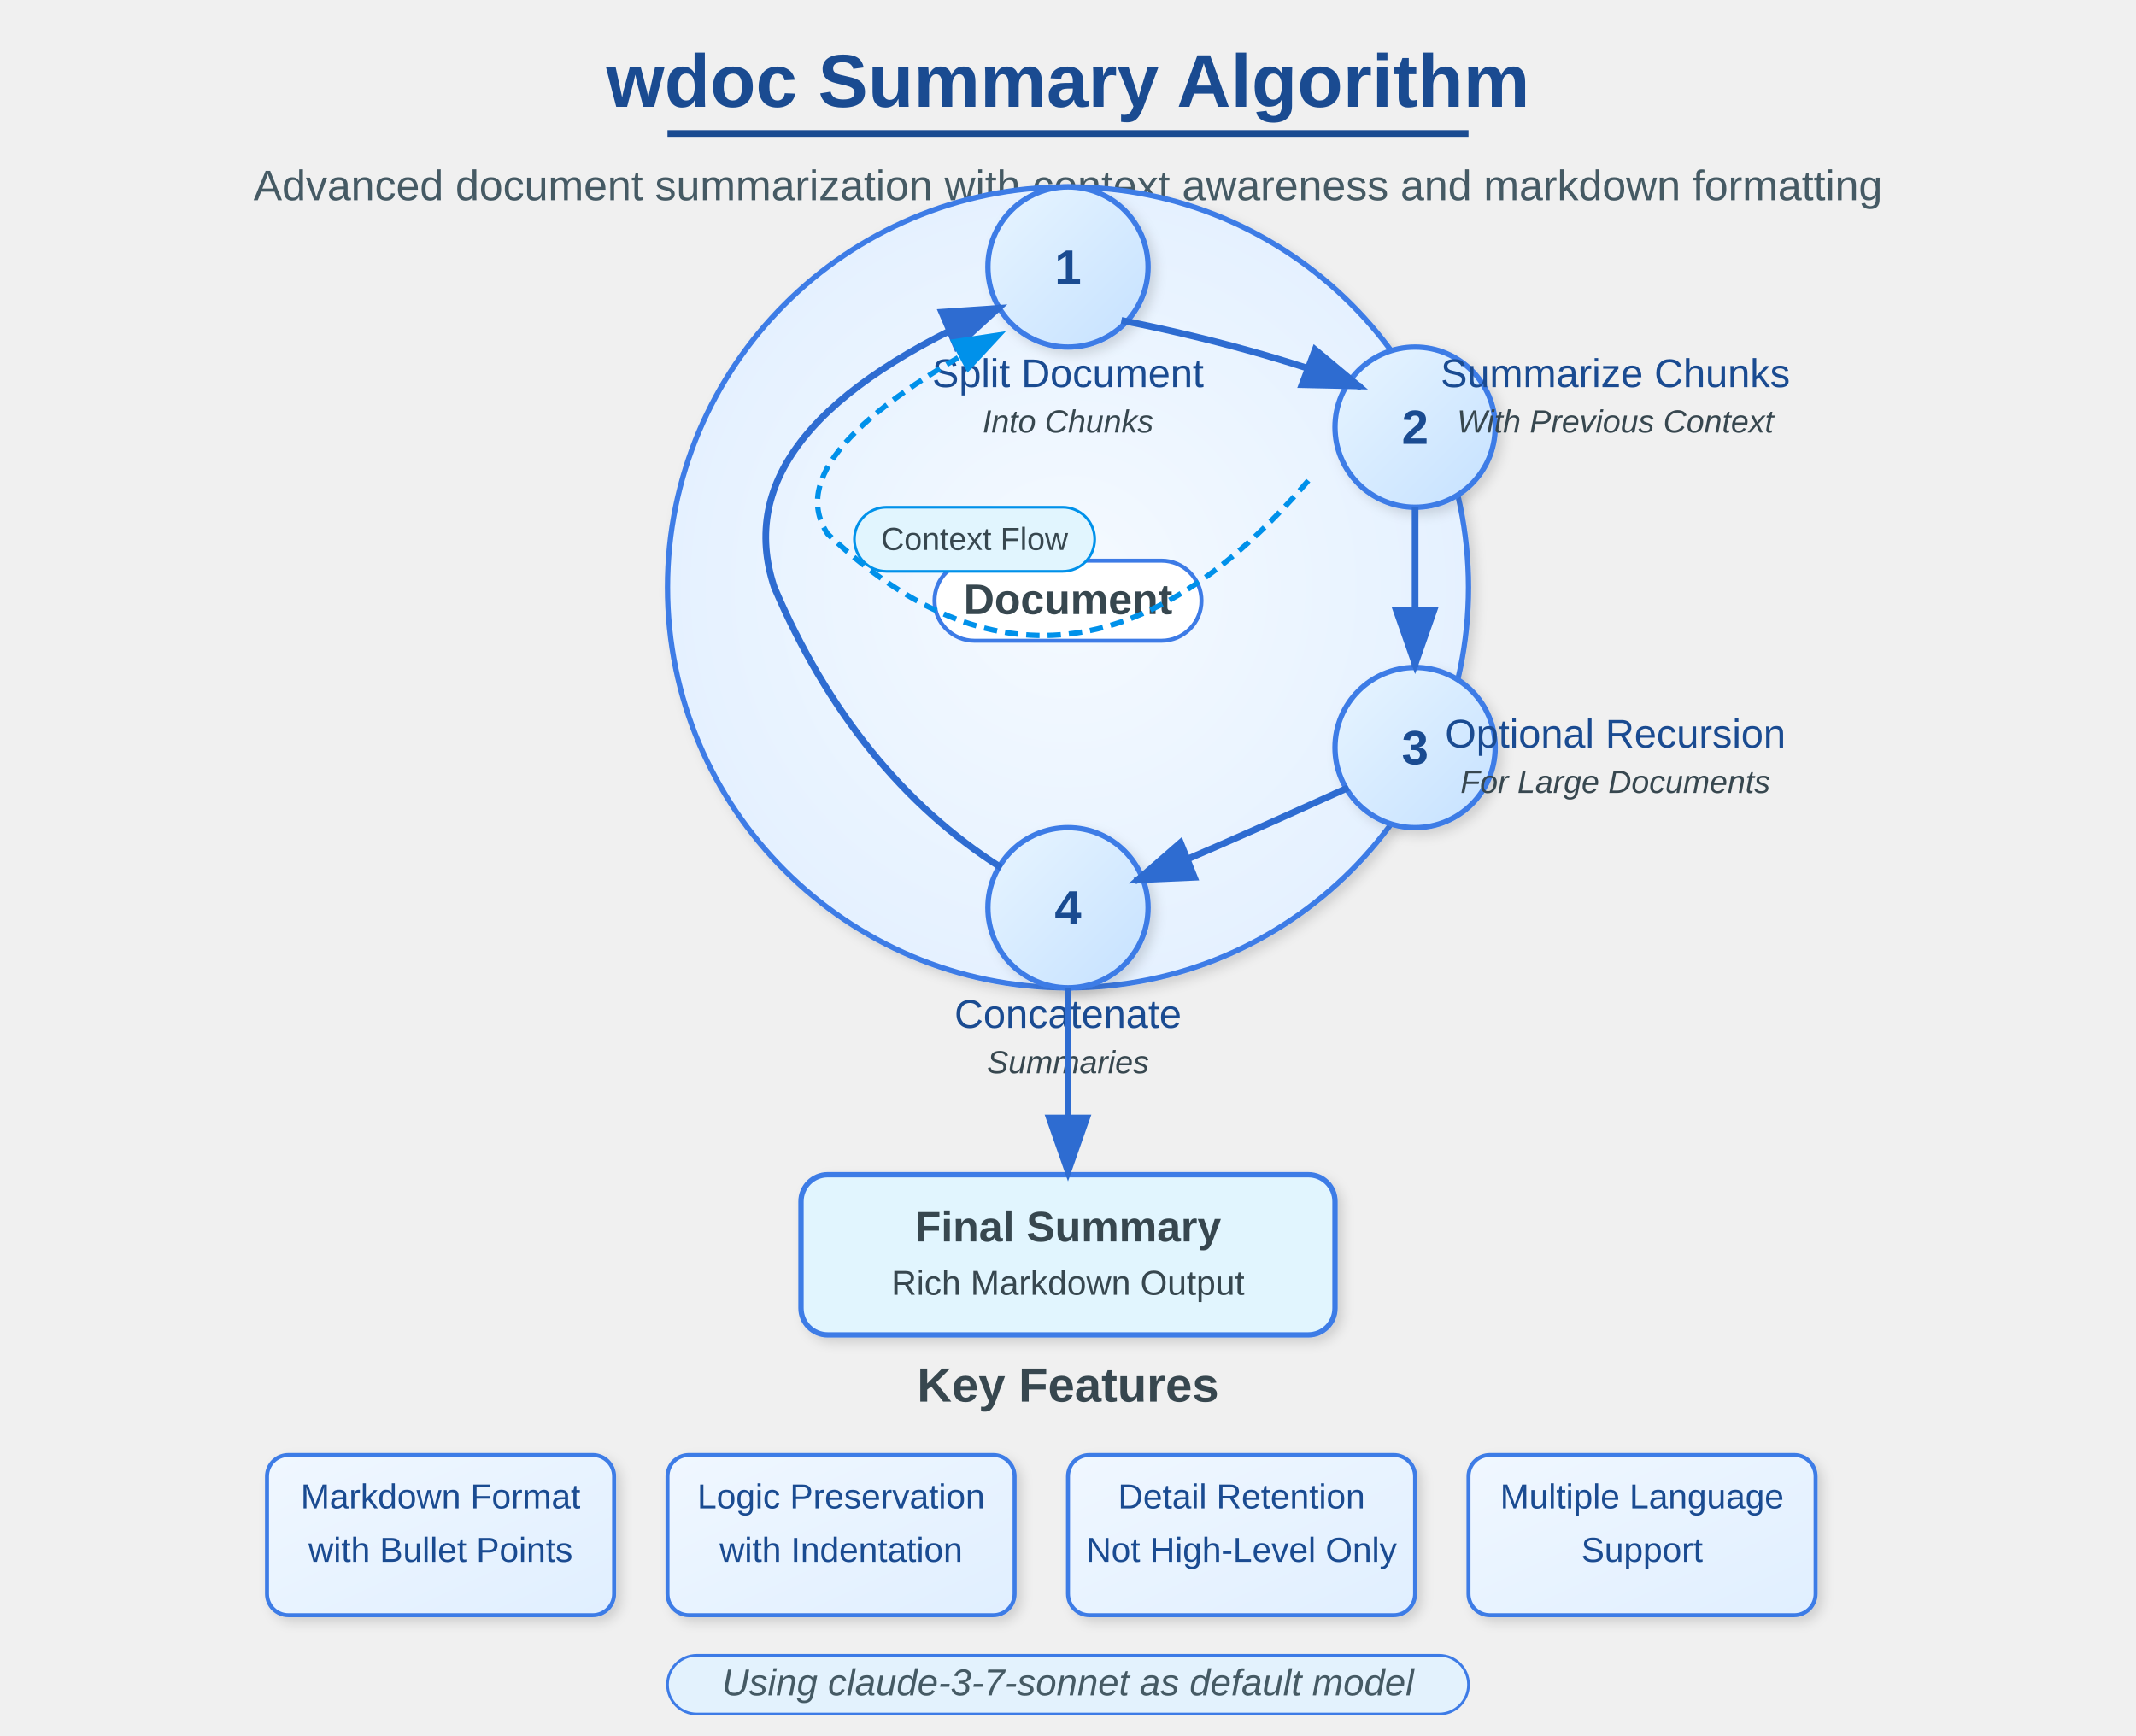
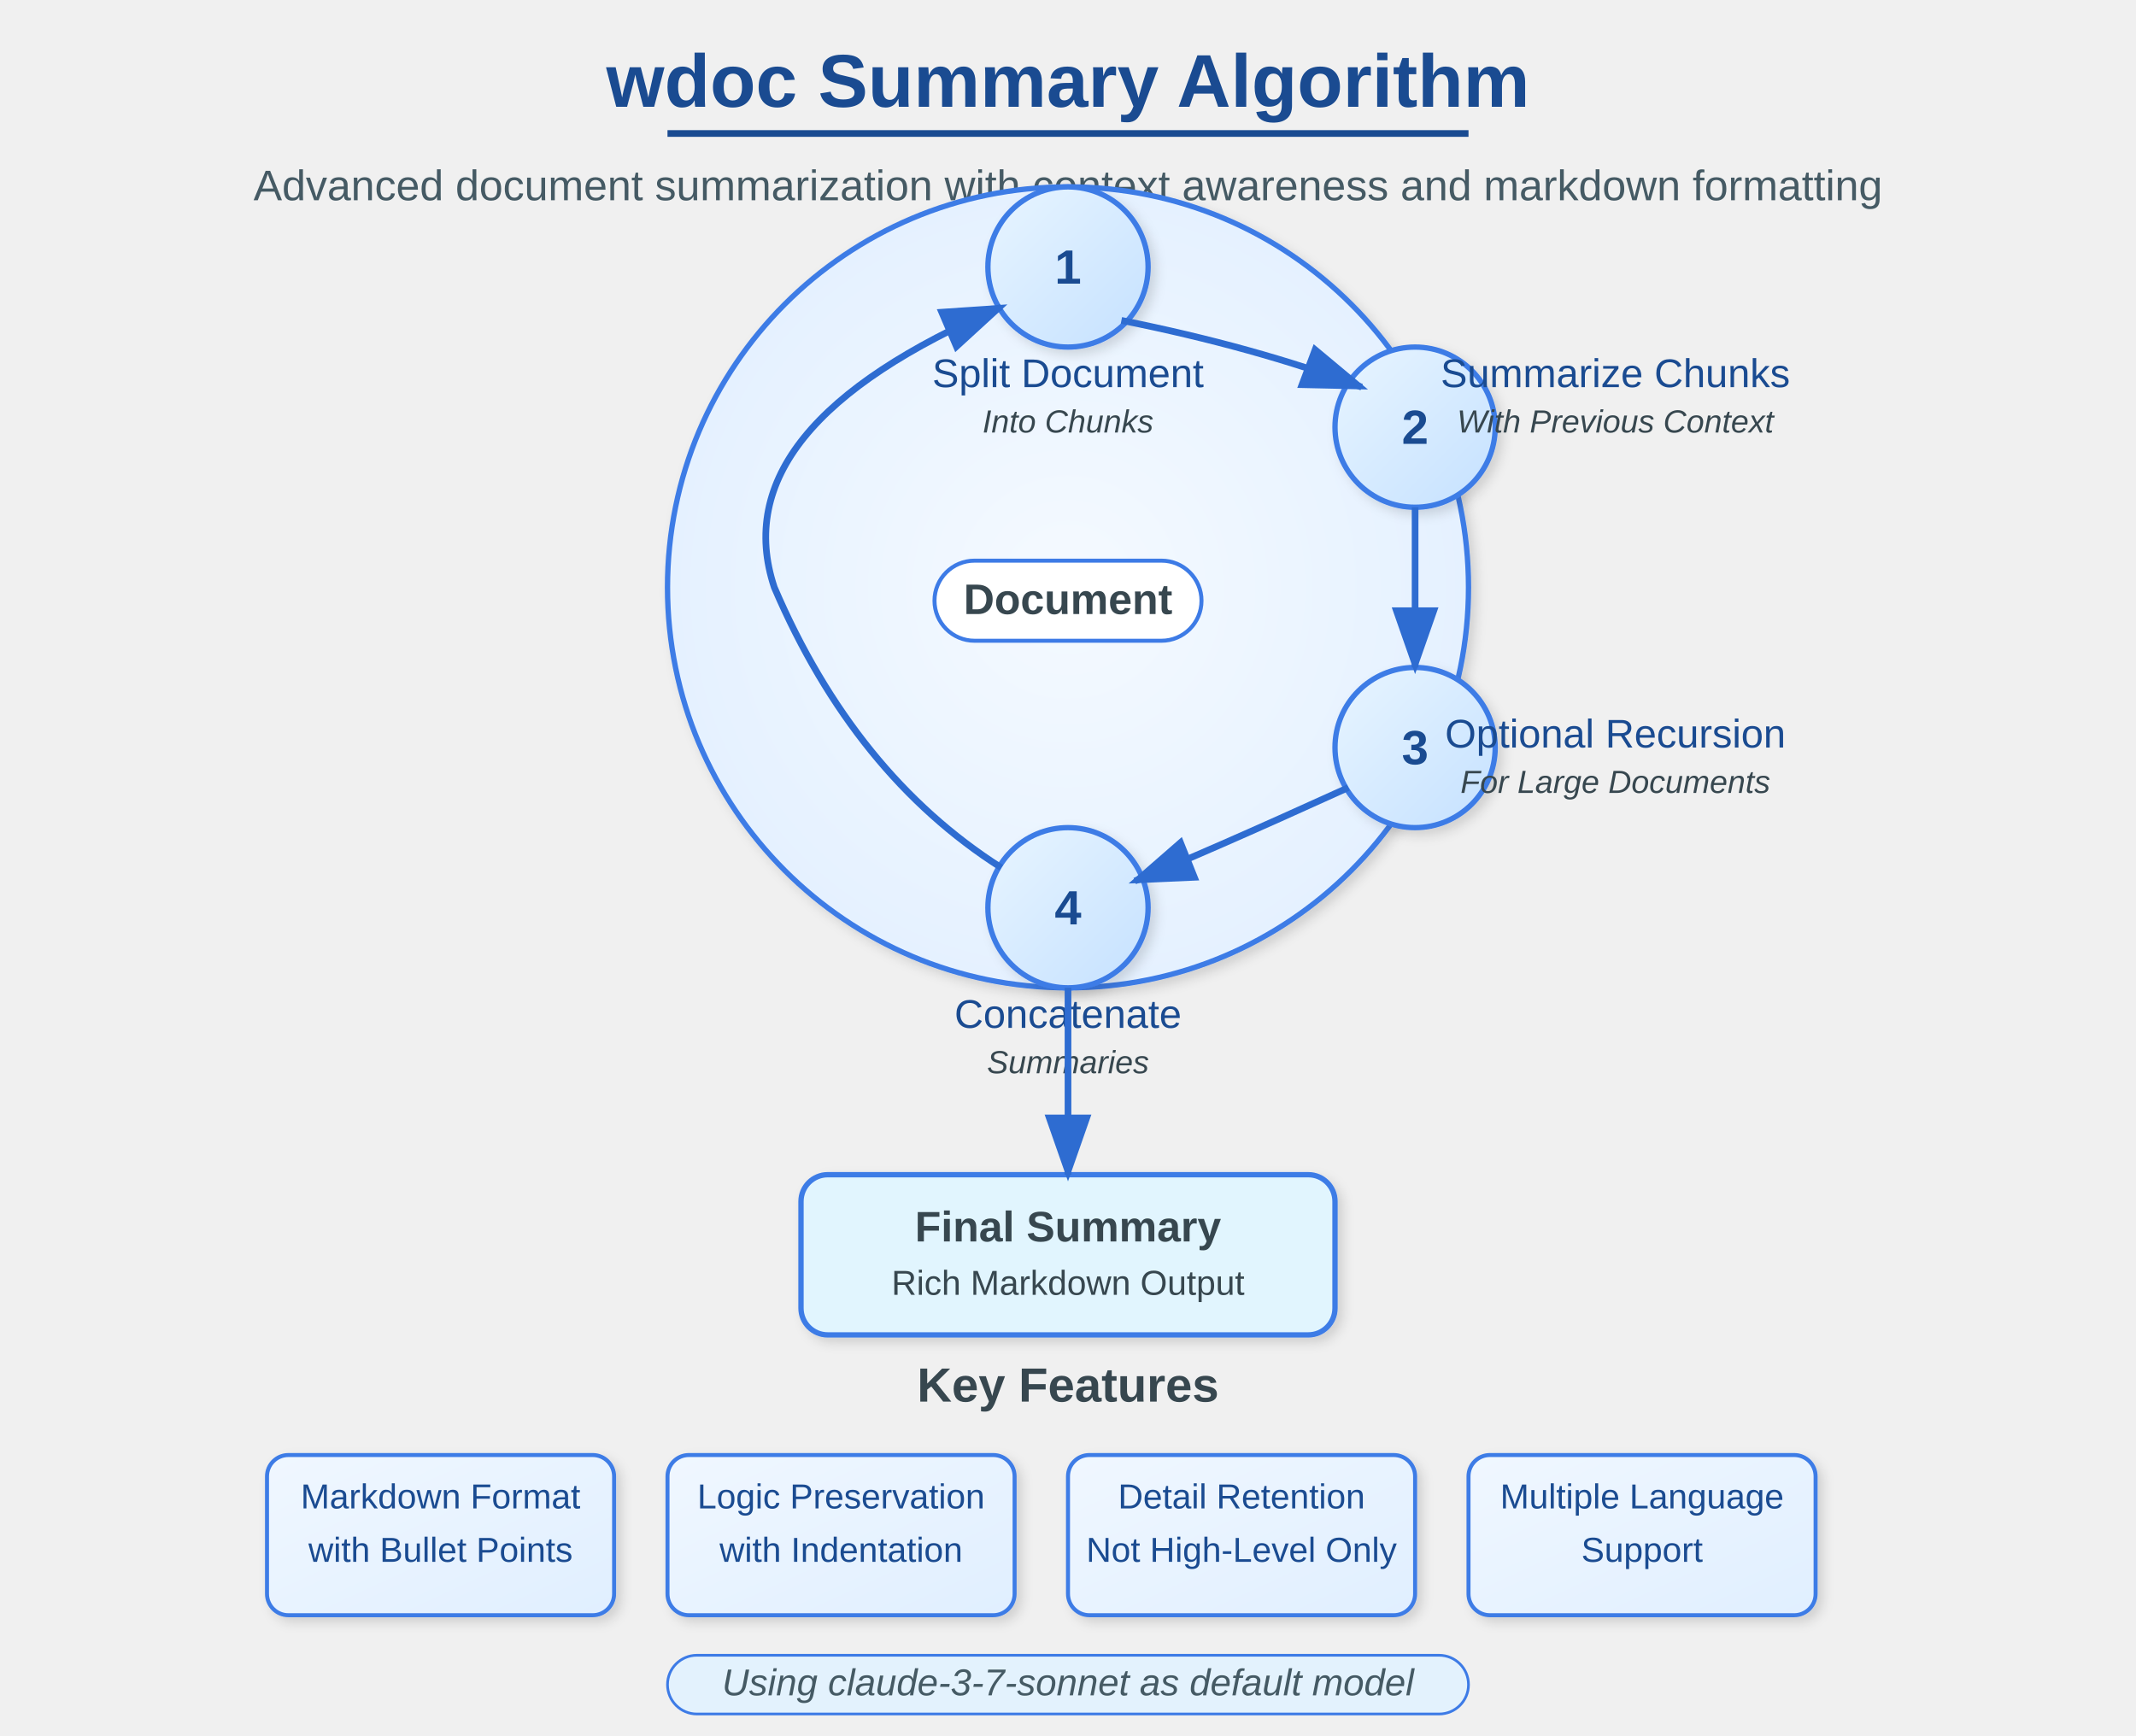
<svg xmlns="http://www.w3.org/2000/svg" width="800" height="650" viewBox="0 0 800 650">
  <defs>
    <linearGradient id="stepGradient" x1="0%" y1="0%" x2="100%" y2="100%">
      <stop offset="0%" stop-color="#e8f5ff" />
      <stop offset="100%" stop-color="#c5e1ff" />
    </linearGradient>
    <linearGradient id="featureGradient" x1="0%" y1="0%" x2="100%" y2="100%">
      <stop offset="0%" stop-color="#f0f7ff" />
      <stop offset="100%" stop-color="#e0efff" />
    </linearGradient>
    <radialGradient id="cycleGradient" cx="50%" cy="50%" r="50%" fx="50%" fy="50%">
      <stop offset="0%" stop-color="#f5faff" />
      <stop offset="100%" stop-color="#e5f1ff" />
    </radialGradient>
    <filter id="dropShadow" filterUnits="userSpaceOnUse" width="200%" height="200%">
      <feDropShadow dx="2" dy="2" stdDeviation="2" flood-color="#00000022" />
    </filter>
    <marker id="processArrow" markerWidth="10" markerHeight="7" refX="9" refY="3.5" orient="auto">
      <polygon points="0 0, 10 3.5, 0 7" fill="#2e6cd1" />
    </marker>
    <marker id="contextArrow" markerWidth="10" markerHeight="7" refX="9" refY="3.5" orient="auto">
      <polygon points="0 0, 10 3.5, 0 7" fill="#0091ea" />
    </marker>
  </defs>
  <style>
    /* Base styling */
    text {
      font-family: 'Segoe UI', Arial, sans-serif;
      fill: #37474f;
    }
    
    /* Common elements */
    .step-circle {
      fill: url(#stepGradient);
      stroke: #3d7be6;
      stroke-width: 2;
      filter: url(#dropShadow);
      r: 30;
    }
    
    .step-number {
      font-size: 18px;
      font-weight: bold;
      fill: #1a4b91;
      text-anchor: middle;
      dominant-baseline: central;
    }
    
    .step-label {
      font-size: 15px;
      font-weight: 500;
      text-anchor: middle;
      fill: #1a4b91;
    }
    
    .step-sublabel {
      font-size: 12px;
      font-style: italic;
      text-anchor: middle;
      fill: #37474f;
    }
    
    /* Arrow styles */
    .process-arrow {
      stroke: #2e6cd1;
      stroke-width: 2.5;
      fill: none;
      marker-end: url(#processArrow);
    }
    
    .context-arrow {
      stroke: #0091ea;
      stroke-width: 2;
      fill: none;
      stroke-dasharray: 5,3;
      marker-end: url(#contextArrow);
    }
    
    /* Feature boxes */
    .feature-box {
      fill: url(#featureGradient);
      stroke: #3d7be6;
      stroke-width: 1.5;
      rx: 8;
      ry: 8;
      filter: url(#dropShadow);
    }
    
    .feature-text {
      font-size: 13px;
      fill: #1a4b91;
      text-anchor: middle;
      font-weight: 500;
    }
    
    /* Title styling */
    .title-text {
      font-size: 28px;
      font-weight: bold;
      fill: #1a4b91;
      text-anchor: middle;
    }
    
    .subtitle-text {
      font-size: 16px;
      fill: #455a64;
      text-anchor: middle;
    }
    
    .note-text {
      font-size: 14px;
      font-style: italic;
      fill: #455a64;
      text-anchor: middle;
    }
  </style>
  <text x="400" y="40" class="title-text">wdoc Summary Algorithm</text>
  <line x1="250" y1="50" x2="550" y2="50" stroke="#1a4b91" stroke-width="2.5" />
  <text x="400" y="75" class="subtitle-text">Advanced document summarization with context awareness and markdown formatting</text>
  <circle cx="400" cy="220" r="150" fill="url(#cycleGradient)" stroke="#3d7be6" stroke-width="2" filter="url(#dropShadow)" />
  <rect x="350" y="210" width="100" height="30" rx="15" ry="15" fill="white" stroke="#3d7be6" stroke-width="1.5" />
  <text x="400" y="230" font-weight="bold" font-size="16" text-anchor="middle" fill="#1a4b91">Document</text>
  <circle cx="400" cy="100" class="step-circle" />
  <text x="400" y="100" class="step-number">1</text>
  <text x="400" y="145" class="step-label">Split Document</text>
  <text x="400" y="162" class="step-sublabel">Into Chunks</text>
  <circle cx="530" cy="160" class="step-circle" />
  <text x="530" y="160" class="step-number">2</text>
  <text x="605" y="145" class="step-label">Summarize Chunks</text>
  <text x="605" y="162" class="step-sublabel">With Previous Context</text>
  <circle cx="530" cy="280" class="step-circle" />
  <text x="530" y="280" class="step-number">3</text>
  <text x="605" y="280" class="step-label">Optional Recursion</text>
  <text x="605" y="297" class="step-sublabel">For Large Documents</text>
  <circle cx="400" cy="340" class="step-circle" />
  <text x="400" y="340" class="step-number">4</text>
  <text x="400" y="385" class="step-label">Concatenate</text>
  <text x="400" y="402" class="step-sublabel">Summaries</text>
  <path d="M420,120 Q470,130 510,145" class="process-arrow" />
  <path d="M530,190 L530,250" class="process-arrow" />
  <path d="M505,295 Q450,320 425,330" class="process-arrow" />
  <path d="M375,325 Q320,290 290,220 Q270,160 375,115" class="process-arrow" />
-   <path d="M490,180 Q400,285 310,200 Q290,170 375,125" class="context-arrow" />
-   <rect x="320" y="190" width="90" height="24" rx="12" ry="12" fill="#e1f5fe" stroke="#0091ea" stroke-width="1" />
-   <text x="365" y="206" font-size="12" text-anchor="middle" fill="#0277bd">Context Flow</text>
  <rect x="300" y="440" width="200" height="60" rx="10" ry="10" fill="#e1f5fe" stroke="#3d7be6" stroke-width="2" filter="url(#dropShadow)" />
  <text x="400" y="465" font-size="16" font-weight="bold" text-anchor="middle" fill="#1a4b91">Final Summary</text>
  <text x="400" y="485" font-size="13" text-anchor="middle" fill="#455a64">Rich Markdown Output</text>
  <path d="M400,370 V440" class="process-arrow" />
  <text x="400" y="525" font-size="18" font-weight="bold" text-anchor="middle" fill="#1a4b91">Key Features</text>
  <rect x="100" y="545" width="130" height="60" class="feature-box" />
  <text x="165" y="565" class="feature-text">Markdown Format</text>
  <text x="165" y="585" class="feature-text">with Bullet Points</text>
  <rect x="250" y="545" width="130" height="60" class="feature-box" />
  <text x="315" y="565" class="feature-text">Logic Preservation</text>
  <text x="315" y="585" class="feature-text">with Indentation</text>
  <rect x="400" y="545" width="130" height="60" class="feature-box" />
  <text x="465" y="565" class="feature-text">Detail Retention</text>
  <text x="465" y="585" class="feature-text">Not High-Level Only</text>
  <rect x="550" y="545" width="130" height="60" class="feature-box" />
  <text x="615" y="565" class="feature-text">Multiple Language</text>
  <text x="615" y="585" class="feature-text">Support</text>
  <rect x="250" y="620" width="300" height="22" rx="11" ry="11" fill="#e3f2fd" stroke="#3d7be6" stroke-width="1" />
  <text x="400" y="635" class="note-text">Using claude-3-7-sonnet as default model</text>
</svg>
